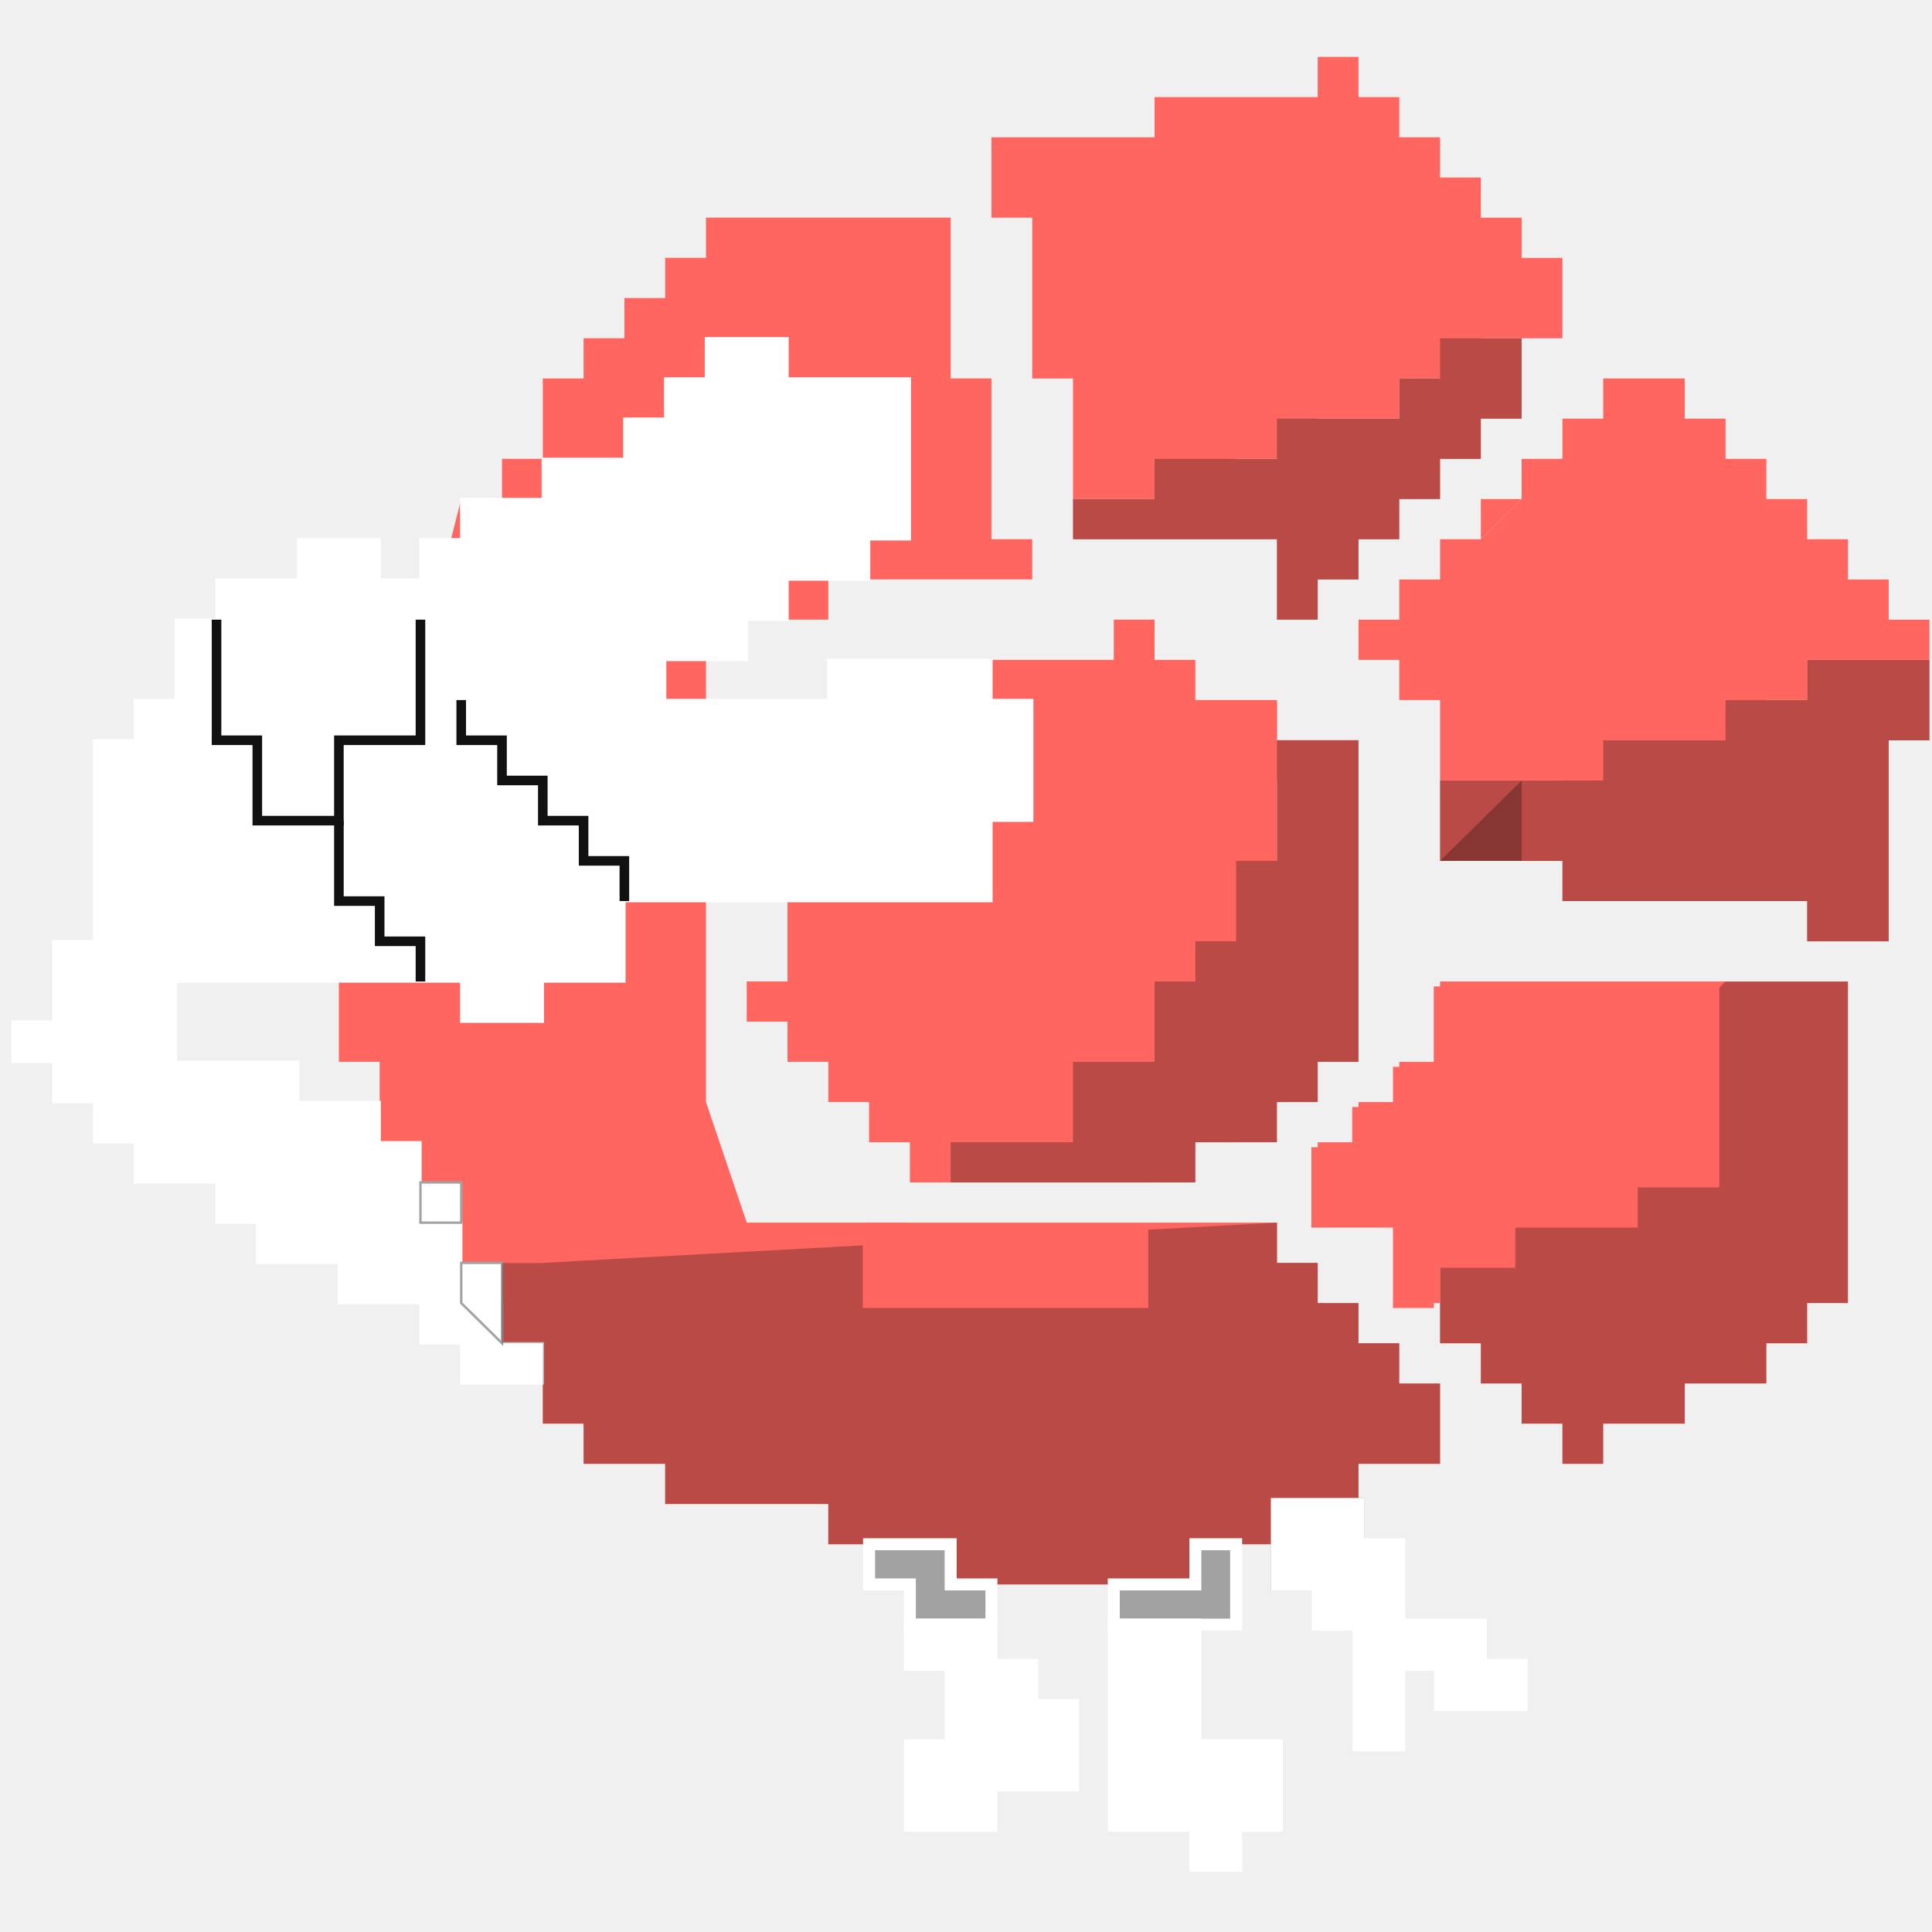
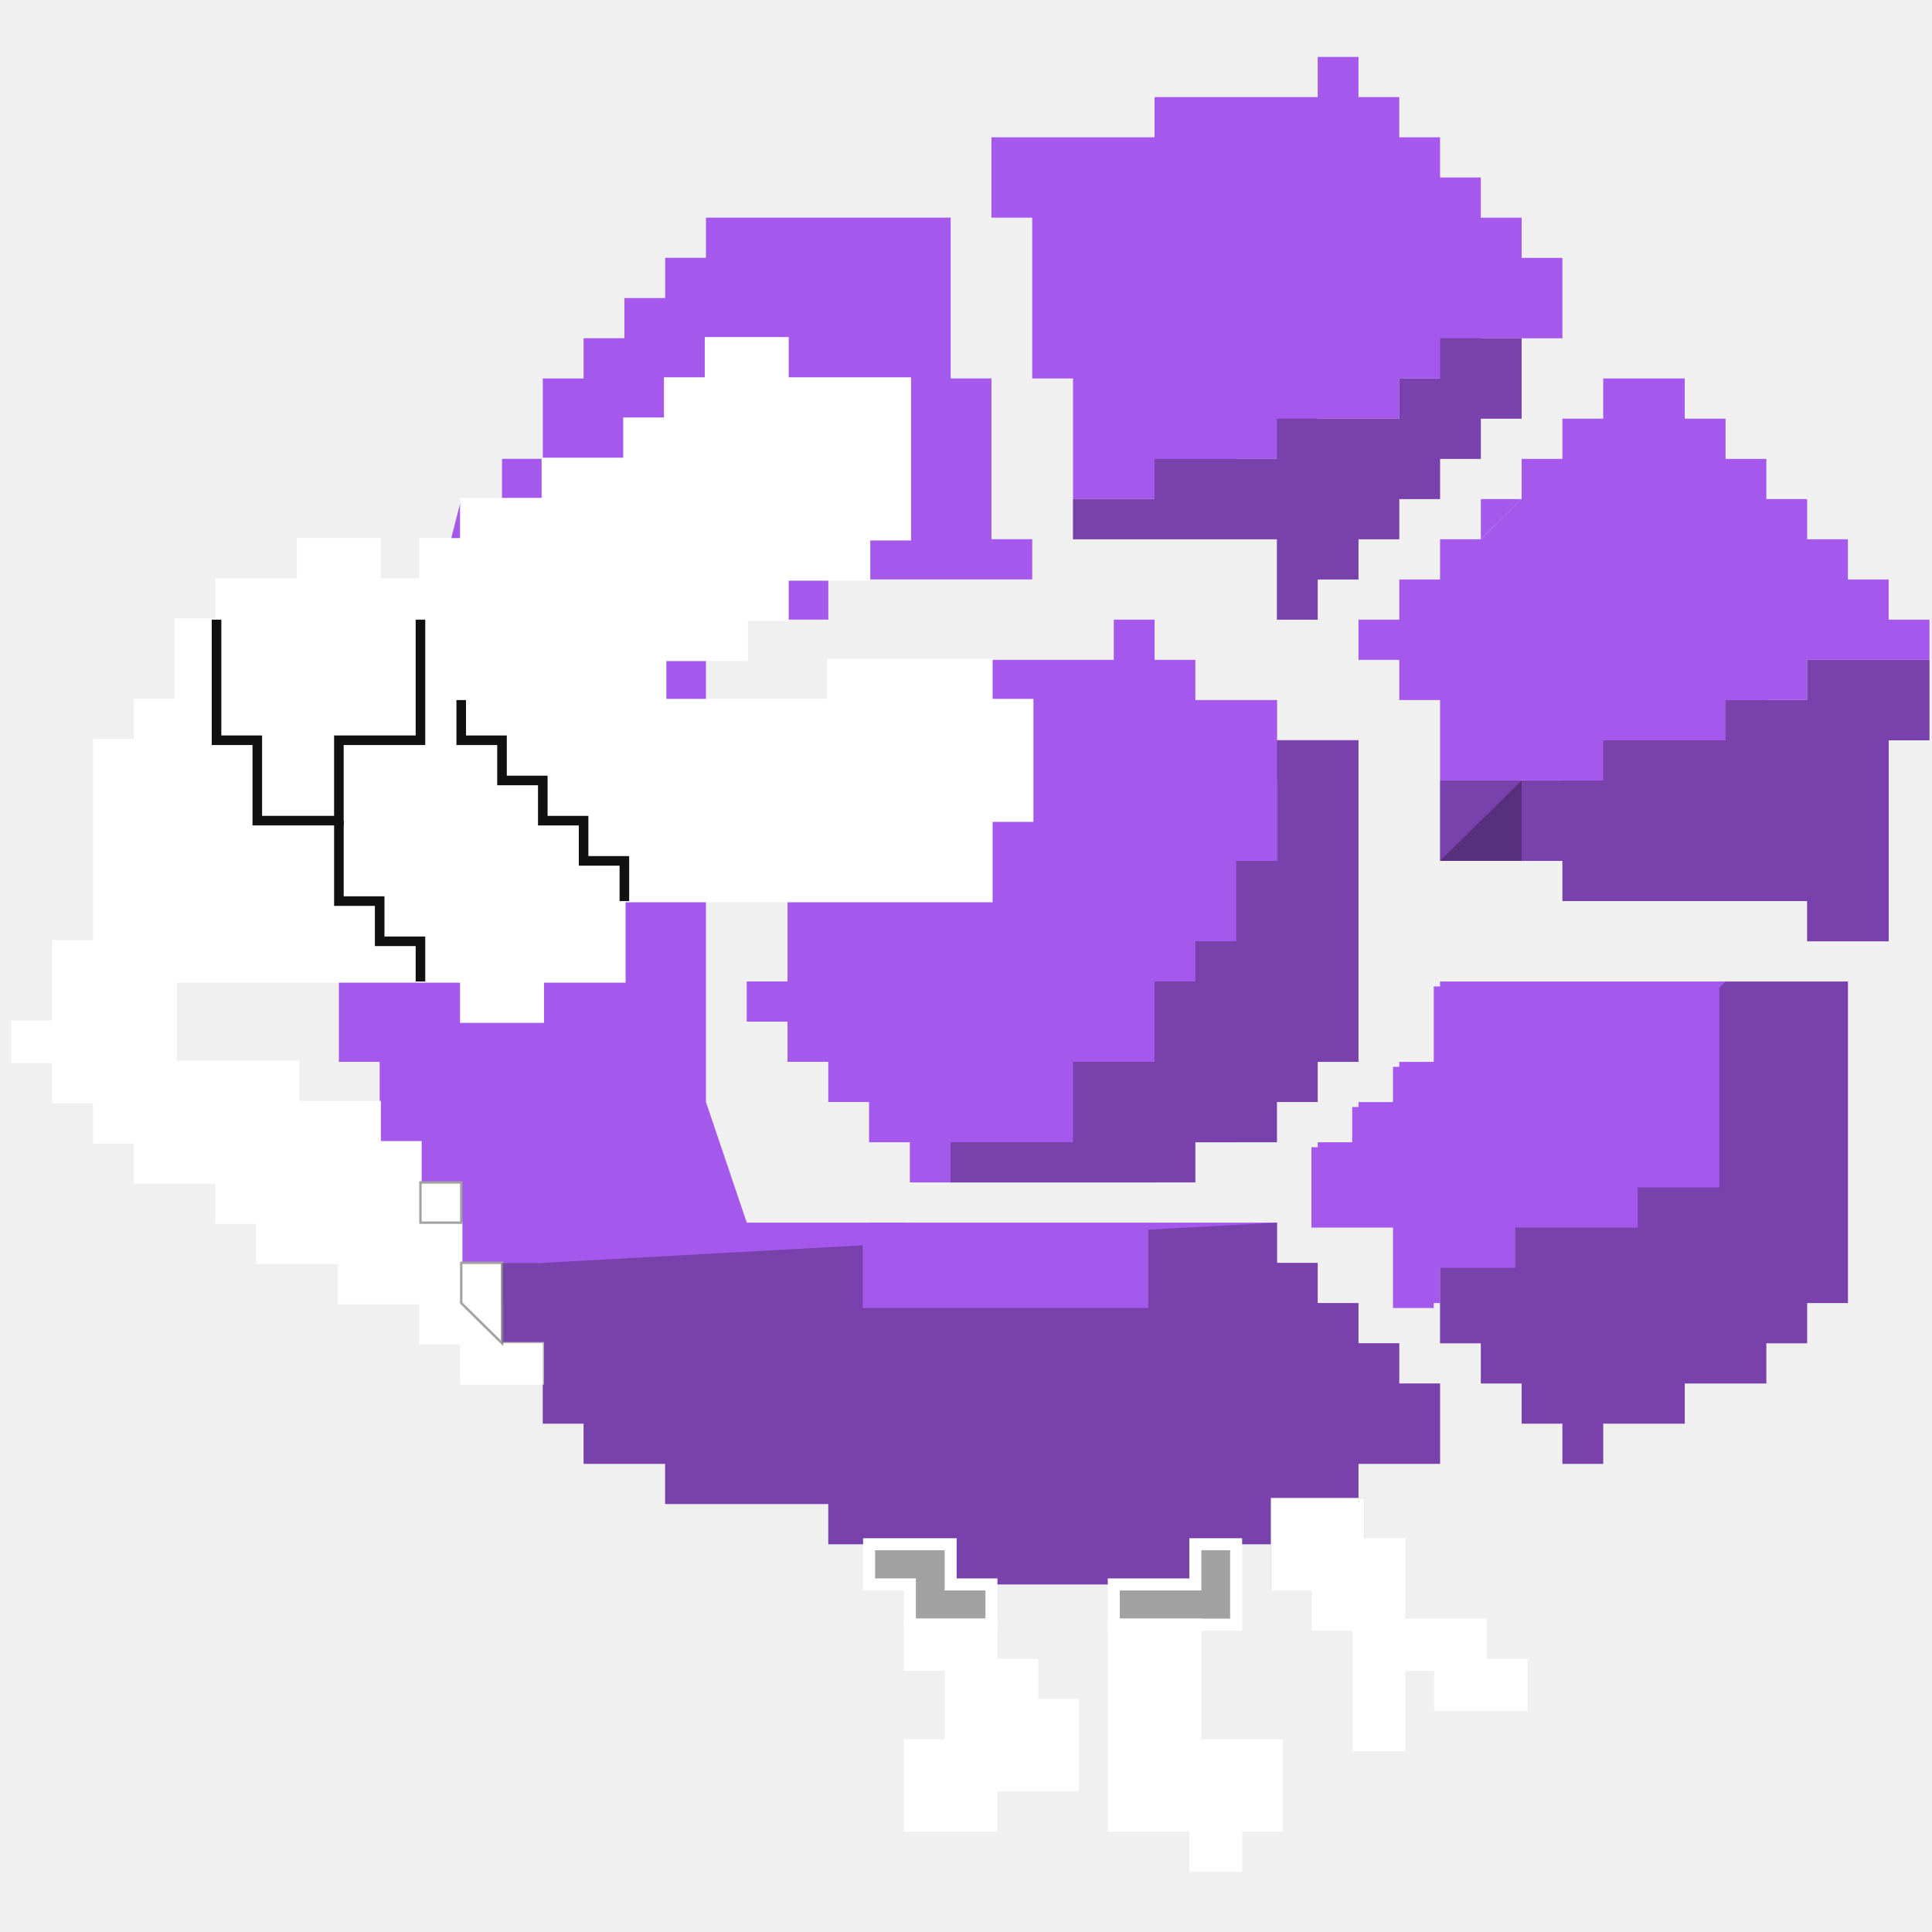
<svg xmlns="http://www.w3.org/2000/svg" width="126" height="126" viewBox="0 0 126 126" fill="none">
-   <path d="M83.278 79.738V90.224H80.618V92.846H75.298V95.468H72.638V98.09H56.679V95.468H51.36V92.846H48.699V90.224H46.039V87.602H40.72V84.98H35.4V82.358H30.081V77.115H27.42V74.493H24.76V69.249H22.1V64.006L30.079 32.547H32.74V29.925H35.4V24.682H38.06V22.06H40.721V19.438H43.381V16.815H46.041V14.193H62V24.68H64.66V35.166H67.32V37.788H54.021V40.41H46.041V71.87L48.702 79.735H59.341C59.341 79.735 56.68 79.735 59.341 82.357C62.001 84.979 75.299 82.357 75.299 82.357V79.735H83.279L83.278 79.738Z" fill="#FF6660" />
-   <path d="M67.318 14.197V24.684H69.979V32.548H75.298H80.618V29.927H85.937V27.305H88.598H91.257V24.684H93.917H96.576V22.062H101.897V19.441V16.819H99.237V14.197H96.576V11.576H93.917V8.954H91.257V6.333H88.598V3.711H85.937V6.333H83.278H77.957H75.298V8.954H69.979H64.659V11.576V14.197H67.318Z" fill="#FF6660" />
-   <path d="M69.978 32.549V35.171H80.618H83.278V40.414H85.937V37.793H88.597V35.171H91.257V32.549H93.917V29.928H96.576V27.306H99.237V22.062H96.576H93.917V24.685H91.257V27.306H88.597H85.937H83.278V29.928H80.618H75.298V32.549H69.978Z" fill="#FF6660" />
-   <path d="M75.298 40.412H72.638V43.034H64.659V53.52H51.359V61.386V64.008H48.699V66.629H51.359V69.251H54.019V71.872H56.679V74.494H59.338V77.115H75.298V74.494H80.618V71.872L83.278 50.899H85.937L88.597 48.277H83.278V45.655H77.957V43.034H75.298V40.412Z" fill="#FF6660" />
-   <path d="M88.597 48.277V69.251H85.937V71.872H83.278V74.494H80.618H77.957V77.115H75.298H61.998V74.494H69.978V69.251H75.298V64.008H77.957V61.386H80.618V56.142H83.278V53.52V50.899V48.277H88.597Z" fill="#FF6660" />
-   <path d="M85.938 77.117V74.496H88.598V71.874H91.257V69.253H93.917V64.01H112.536V77.117H107.217V79.739H101.897H99.237V82.361H93.917V84.982H91.257V82.361V79.739H85.938V77.117Z" fill="#FF6660" />
-   <path d="M83.278 79.738V82.36H85.937V84.981H88.597V87.603H91.256V90.225H93.917V95.469H91.256H88.597V98.09H83.278V100.712H77.957V103.333H61.998V100.712H54.018V98.09H43.379V95.469H38.06V92.847H35.4V87.603H32.74V82.36H35.4L83.278 79.738Z" fill="#FF6660" />
-   <path d="M75.298 79.738H56.679V84.981H75.298V79.738Z" fill="#FF6660" />
-   <path d="M88.598 43.035H91.257V45.656H93.917V50.9H101.897V53.521H109.876V50.9H112.536V48.278H115.195V45.656H117.856V43.035H125.836V40.413H123.175V37.792H120.516V35.17H117.856V32.548H115.195V29.927H112.536V27.305H109.876V24.684H107.217H104.556V27.305H101.897V29.927H99.237V32.548L96.576 35.17H93.917V37.792H91.257V40.413H88.598V43.035Z" fill="#FF6660" />
-   <path d="M93.917 56.147H101.897V58.768H117.856V61.39H123.175V48.282H125.835V43.039H120.516H117.856V45.66H112.536V48.282H104.556V50.904H99.237L93.917 56.147Z" fill="#FF6660" />
-   <path d="M96.576 32.549V35.171L99.237 32.549H96.576Z" fill="#FF6660" />
-   <path d="M83.278 45.656V56.144H80.618L83.278 45.656Z" fill="#FF6660" />
-   <path d="M112.536 64.01H120.516V84.982H117.856V87.604H115.195V90.225H109.876V92.847H104.556V95.469H101.897V92.847H99.237V90.225H96.576V87.604H93.917V84.982V82.361L112.536 64.01Z" fill="#FF6660" />
-   <path d="M99.237 50.902H93.917V56.145H99.237V50.902Z" fill="#FF6660" />
+   <path d="M83.278 79.738V90.224H80.618V92.846H75.298V95.468H72.638V98.09H56.679V95.468H51.36V92.846H48.699V90.224H46.039V87.602H40.72V84.98H35.4V82.358H30.081V77.115H27.42V74.493H24.76V69.249H22.1V64.006L30.079 32.547H32.74V29.925H35.4V24.682H38.06V22.06H40.721V19.438H43.381V16.815H46.041V14.193H62V24.68H64.66V35.166H67.32V37.788H54.021V40.41H46.041V71.87L48.702 79.735H59.341C59.341 79.735 56.68 79.735 59.341 82.357C62.001 84.979 75.299 82.357 75.299 82.357V79.735H83.279L83.278 79.738Z" fill="#A559EC" />
+   <path d="M67.318 14.197V24.684H69.979V32.548H75.298H80.618V29.927H85.937V27.305H88.598H91.257V24.684H93.917H96.576V22.062H101.897V19.441V16.819H99.237V14.197H96.576V11.576H93.917V8.954H91.257V6.333H88.598V3.711H85.937V6.333H83.278H77.957H75.298V8.954H69.979H64.659V11.576V14.197H67.318Z" fill="#A559EC" />
+   <path d="M69.978 32.549V35.171H80.618H83.278V40.414H85.937V37.793H88.597V35.171H91.257V32.549H93.917V29.928H96.576V27.306H99.237V22.062H96.576H93.917V24.685H91.257V27.306H88.597H85.937H83.278V29.928H80.618H75.298V32.549H69.978Z" fill="#A559EC" />
+   <path d="M75.298 40.412H72.638V43.034H64.659V53.52H51.359V61.386V64.008H48.699V66.629H51.359V69.251H54.019V71.872H56.679V74.494H59.338V77.115H75.298V74.494H80.618V71.872L83.278 50.899H85.937L88.597 48.277H83.278V45.655H77.957V43.034H75.298V40.412Z" fill="#A559EC" />
+   <path d="M88.597 48.277V69.251H85.937V71.872H83.278V74.494H80.618H77.957V77.115H75.298H61.998V74.494H69.978V69.251H75.298V64.008H77.957V61.386H80.618V56.142H83.278V53.52V50.899V48.277H88.597Z" fill="#A559EC" />
+   <path d="M85.938 77.117V74.496H88.598V71.874H91.257V69.253H93.917V64.01H112.536V77.117H107.217V79.739H101.897H99.237V82.361H93.917V84.982H91.257V82.361V79.739H85.938V77.117Z" fill="#A559EC" />
+   <path d="M83.278 79.738V82.36H85.937V84.981H88.597V87.603H91.256V90.225H93.917V95.469H91.256H88.597V98.09H83.278V100.712H77.957V103.333H61.998V100.712H54.018V98.09H43.379V95.469H38.06V92.847H35.4V87.603H32.74V82.36H35.4L83.278 79.738Z" fill="#A559EC" />
+   <path d="M75.298 79.738H56.679V84.981H75.298V79.738Z" fill="#A559EC" />
+   <path d="M88.598 43.035H91.257V45.656H93.917V50.9H101.897V53.521H109.876V50.9H112.536V48.278H115.195V45.656H117.856V43.035H125.836V40.413H123.175V37.792H120.516V35.17H117.856V32.548H115.195V29.927H112.536V27.305H109.876V24.684H107.217H104.556V27.305H101.897V29.927H99.237V32.548L96.576 35.17H93.917V37.792H91.257V40.413H88.598V43.035Z" fill="#A559EC" />
+   <path d="M93.917 56.147H101.897V58.768H117.856V61.39H123.175V48.282H125.835V43.039H120.516H117.856V45.66H112.536V48.282H104.556V50.904H99.237L93.917 56.147Z" fill="#A559EC" />
+   <path d="M96.576 32.549V35.171L99.237 32.549H96.576Z" fill="#A559EC" />
+   <path d="M83.278 45.656V56.144H80.618L83.278 45.656Z" fill="#A559EC" />
+   <path d="M112.536 64.01H120.516V84.982H117.856V87.604H115.195V90.225H109.876V92.847H104.556V95.469H101.897V92.847H99.237V90.225H96.576V87.604H93.917V84.982V82.361L112.536 64.01Z" fill="#A559EC" />
+   <path d="M99.237 50.902H93.917V56.145H99.237V50.902Z" fill="#A559EC" />
  <path d="M24.761 71.874H19.441V69.252H14.122H11.461V66.63V64.009H30.08V66.63H32.741H35.4V64.009H40.721V61.387V58.765H43.38H64.659V56.144V53.522H67.318V48.279V45.657H64.659V43.036H54.019V45.657H43.38V43.036H46.04H48.699V40.414H51.36V37.793H54.019H56.679V35.171H59.338V24.685H51.36V22.062H46.04V24.685H43.38V27.306H40.721V29.928H38.06H35.4V32.549H32.741H30.08V35.171H27.421V37.793H24.761V35.171H22.102H19.441V37.793H14.122V40.414H11.461V43.036V45.657H8.802V48.279H6.142V58.765V61.387H3.483V64.009V66.63H0.822V69.252H3.483V71.874H6.142V74.496H8.802V77.117H11.461H14.122V79.739H16.781V82.361H19.441H22.102V84.982H24.761H27.421V87.604H30.08V90.225H35.4V87.604H32.741V84.982H30.08V79.739H27.421V77.117V74.496H24.761V71.874Z" fill="white" stroke="white" stroke-width="0.156" stroke-miterlimit="10" />
  <path d="M32.74 82.359V87.603L30.08 84.98V82.359H32.74Z" fill="white" stroke="#A2A2A2" stroke-width="0.156" stroke-miterlimit="10" />
  <path d="M30.081 77.117H27.421V79.739H30.081V77.117Z" fill="white" stroke="#A2A2A2" stroke-width="0.156" stroke-miterlimit="10" />
  <path d="M14.122 40.412V48.277H16.781V53.52H22.101V48.277H27.421V45.655V40.412" fill="white" />
  <path d="M14.122 40.412V48.277H16.781V53.52H22.101V48.277H27.421V45.655V40.412" stroke="#111111" stroke-width="0.625" stroke-miterlimit="10" />
  <path d="M40.72 58.764V56.144H38.06V53.521H35.4V50.9H32.74V48.278H30.08V45.656" fill="white" />
  <path d="M40.72 58.764V56.144H38.06V53.521H35.4V50.9H32.74V48.278H30.08V45.656" stroke="#111111" stroke-width="0.625" stroke-miterlimit="10" />
  <path d="M22.102 53.523V58.767H24.761V61.389H27.421V64.011" fill="white" />
  <path d="M22.102 53.523V58.767H24.761V61.389H27.421V64.011" stroke="#111111" stroke-width="0.625" stroke-miterlimit="10" />
  <path d="M69.978 32.549V35.171H80.618H83.278V40.414H85.937V37.793H88.597V35.171H91.257V32.549H93.917V29.928H96.576V27.306H99.237V22.062H96.576H93.917V24.685H91.257V27.306H88.597H85.937H83.278V29.928H80.618H75.298V32.549H69.978Z" fill="black" fill-opacity="0.27" />
  <path d="M88.597 48.277V69.251H85.937V71.872H83.278V74.494H80.618H77.957V77.115H75.298H61.998V74.494H69.978V69.251H75.298V64.008H77.957V61.386H80.618V56.142H83.278V53.52V50.899V48.277H88.597Z" fill="black" fill-opacity="0.27" />
  <path d="M112.536 64.01H120.516V84.982H117.856V87.604H115.195V90.225H109.876V92.847H104.556V95.469H101.897V92.847H99.237V90.225H96.576V87.604H93.917V84.982V82.361L112.536 64.01Z" fill="black" fill-opacity="0.27" />
  <path d="M83.278 79.738V82.36H85.937V84.981H88.597V87.603H91.256V90.225H93.917V95.469H91.256H88.597V98.09H83.278V100.712H77.957V103.333H61.998V100.712H54.018V98.09H43.379V95.469H38.06V92.847H35.4V87.603H32.74V82.36H35.4L83.278 79.738Z" fill="black" fill-opacity="0.27" />
  <path d="M93.917 56.147H101.897V58.768H117.856V61.39H123.175V48.282H125.835V43.039H120.516H117.856V45.66H112.536V48.282H104.556V50.904H99.237L93.917 56.147Z" fill="black" fill-opacity="0.27" />
  <path d="M99.237 50.902H93.917V56.145H99.237V50.902Z" fill="black" fill-opacity="0.27" />
  <path d="M56.679 100.711H61.999V103.332H64.659V105.954H59.339V103.332H56.679V100.711Z" fill="#A2A2A2" stroke="white" stroke-width="0.782" stroke-miterlimit="10" />
  <path d="M72.638 103.332V105.954H75.298H80.618V100.711H77.957V103.332H72.638Z" fill="#A2A2A2" stroke="white" stroke-width="0.782" stroke-miterlimit="10" />
  <path d="M83.278 100.712V103.333H88.597V98.09H83.278V100.712Z" fill="#A2A2A2" stroke="#A2A2A2" stroke-width="0.782" stroke-miterlimit="10" />
  <path d="M59.338 105.955V108.577H61.999V113.82H59.338V116.441V119.063H64.659V116.441H69.978V111.198H67.318V108.577H64.659V105.955H59.338Z" fill="white" stroke="white" stroke-width="0.782" stroke-miterlimit="10" />
  <path d="M72.638 105.955V119.063H75.298H77.957V121.684H80.618V119.063H83.278V113.82H77.957V105.955H72.638Z" fill="white" stroke="white" stroke-width="0.782" stroke-miterlimit="10" />
  <path d="M83.278 98.09V103.333H85.937V105.955H88.597V113.82H91.257V108.577H93.917V111.198H99.237V108.577H96.576V105.955H91.257V100.712H88.597V98.09H83.278Z" fill="white" stroke="white" stroke-width="0.782" stroke-miterlimit="10" />
-   <path d="M85.526 77.439V74.818H88.187V72.196H90.846V69.575H93.506V64.332H112.125V77.439H106.806V80.061H101.486H98.826V82.683H93.506V85.304H90.846V82.683V80.061H85.526V77.439Z" fill="#FF6660" />
-   <path d="M74.887 80.061H56.268V85.304H74.887V80.061Z" fill="#FF6660" />
+   <path d="M85.526 77.439V74.818H88.187V72.196H90.846V69.575H93.506V64.332H112.125V77.439H106.806V80.061H101.486H98.826V82.683H93.506V85.304H90.846V82.683V80.061H85.526V77.439Z" fill="#A559EC" />
+   <path d="M74.887 80.061H56.268V85.304H74.887V80.061Z" fill="#A559EC" />
</svg>
